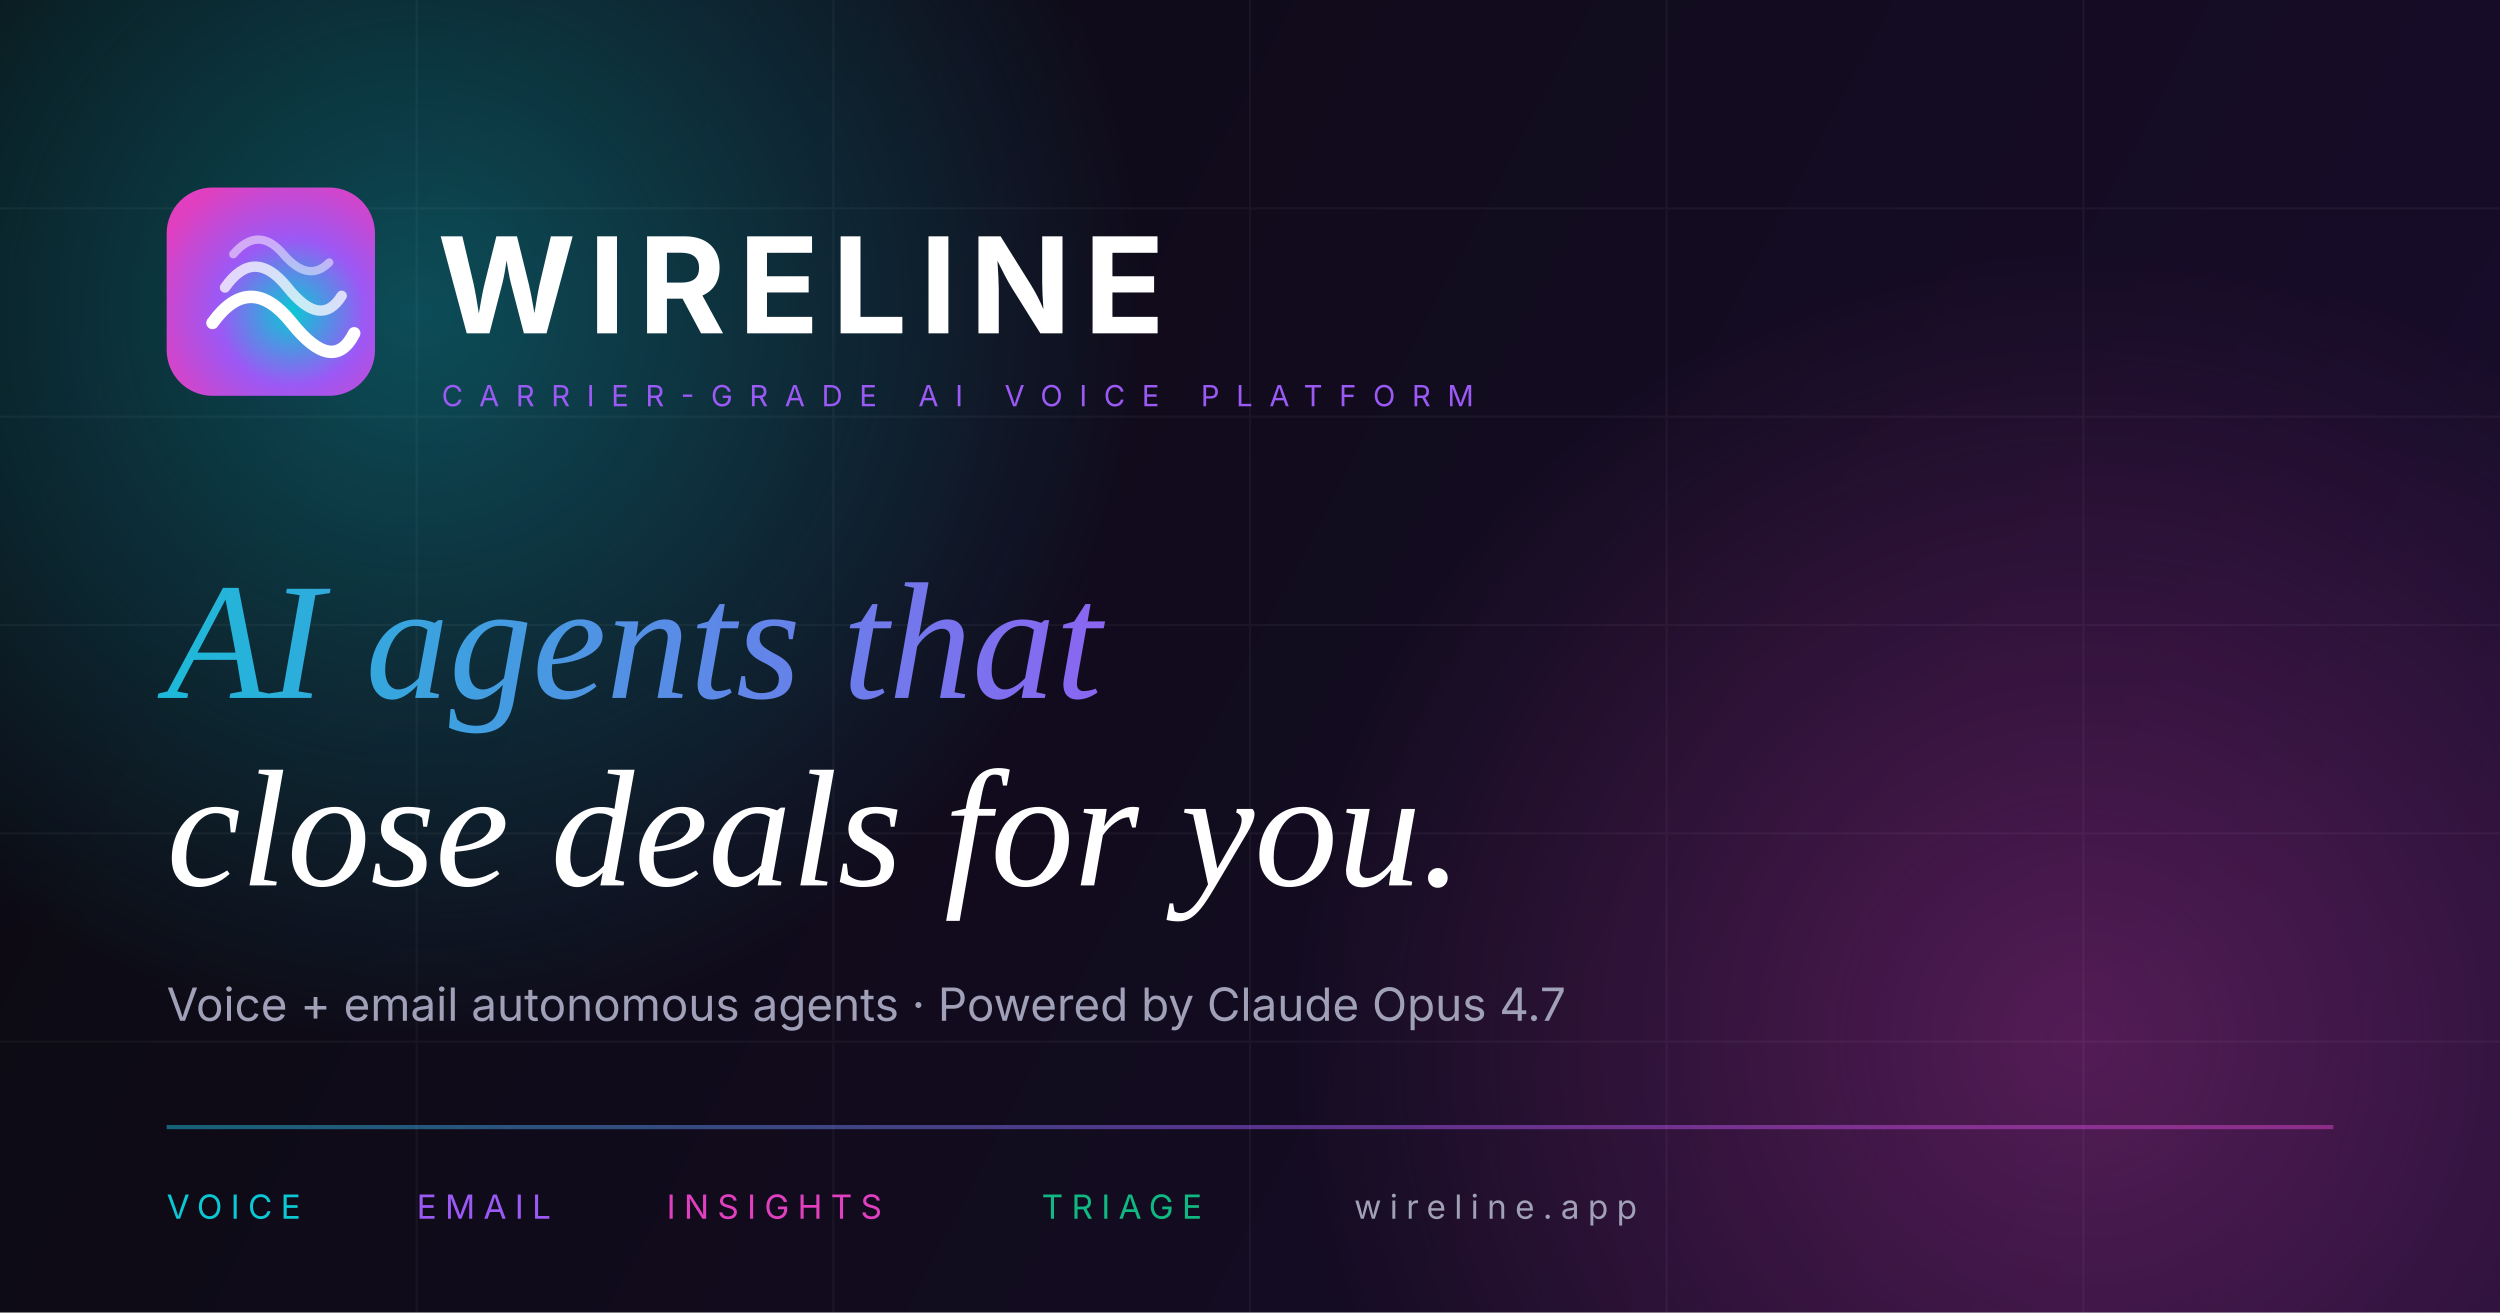
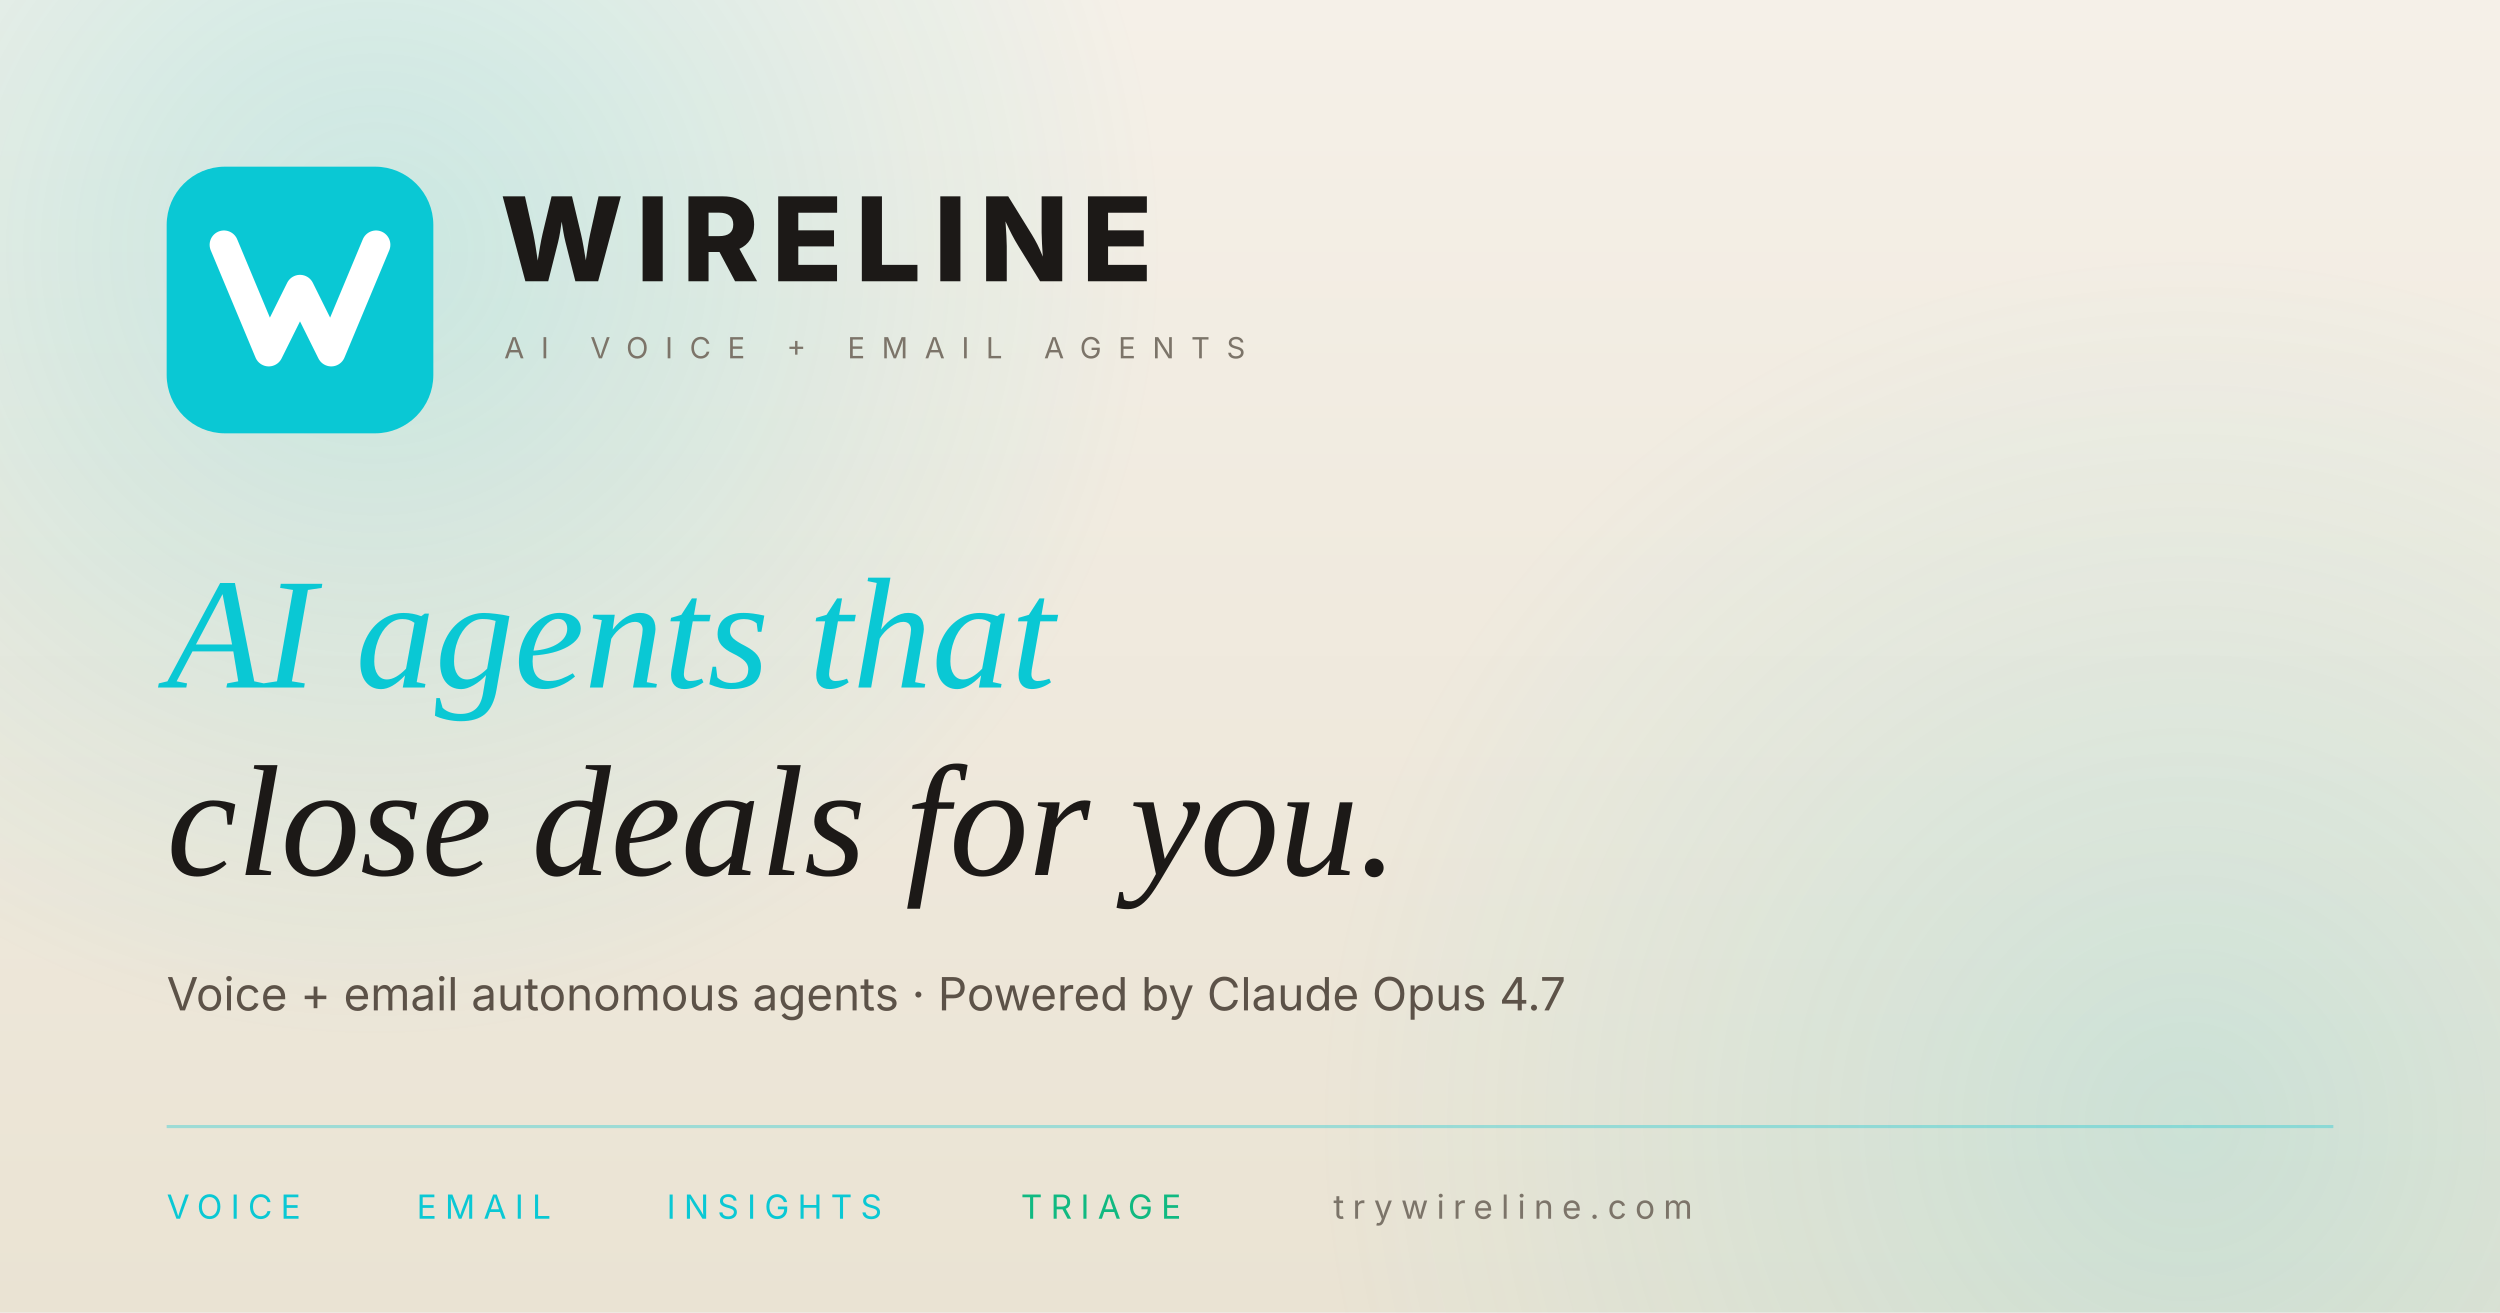
<svg xmlns="http://www.w3.org/2000/svg" width="1200" height="630" viewBox="0 0 1200 630">
  <defs>
-     <linearGradient id="bg" x1="0" y1="0" x2="1200" y2="630" gradientUnits="userSpaceOnUse">
-       <stop offset="0%" stop-color="#0a0a0f" />
-       <stop offset="100%" stop-color="#1a0d2e" />
+     <linearGradient id="bg" x1="0" y1="0" x2="0" y2="630" gradientUnits="userSpaceOnUse">
+       <stop offset="0%" stop-color="#F5F0E8" />
+       <stop offset="100%" stop-color="#EAE3D3" />
    </linearGradient>
-     <linearGradient id="aurora" x1="0" y1="0" x2="1200" y2="0" gradientUnits="userSpaceOnUse">
-       <stop offset="0%" stop-color="#0AC8D4" />
-       <stop offset="50%" stop-color="#9B59F5" />
-       <stop offset="100%" stop-color="#E040C0" />
-     </linearGradient>
-     <radialGradient id="glow1" cx="200" cy="150" r="350" gradientUnits="userSpaceOnUse">
-       <stop offset="0%" stop-color="#0AC8D4" stop-opacity="0.35" />
+     <radialGradient id="glow1" cx="180" cy="120" r="380" gradientUnits="userSpaceOnUse">
+       <stop offset="0%" stop-color="#0AC8D4" stop-opacity="0.18" />
      <stop offset="100%" stop-color="#0AC8D4" stop-opacity="0" />
    </radialGradient>
-     <radialGradient id="glow2" cx="1000" cy="500" r="380" gradientUnits="userSpaceOnUse">
-       <stop offset="0%" stop-color="#E040C0" stop-opacity="0.30" />
-       <stop offset="100%" stop-color="#E040C0" stop-opacity="0" />
-     </radialGradient>
-     <radialGradient id="logo-grad" cx="60" cy="60" r="70" gradientUnits="userSpaceOnUse">
-       <stop offset="0%" stop-color="#0AC8D4" />
-       <stop offset="50%" stop-color="#9B59F5" />
-       <stop offset="100%" stop-color="#E040C0" />
+     <radialGradient id="glow2" cx="1050" cy="540" r="420" gradientUnits="userSpaceOnUse">
+       <stop offset="0%" stop-color="#0AC8D4" stop-opacity="0.14" />
+       <stop offset="100%" stop-color="#0AC8D4" stop-opacity="0" />
    </radialGradient>
  </defs>
  <rect width="1200" height="630" fill="url(#bg)" />
  <rect width="1200" height="630" fill="url(#glow1)" />
  <rect width="1200" height="630" fill="url(#glow2)" />
-   <g opacity="0.04" stroke="white" stroke-width="1">
-     <line x1="0" y1="100" x2="1200" y2="100" />
-     <line x1="0" y1="200" x2="1200" y2="200" />
-     <line x1="0" y1="300" x2="1200" y2="300" />
-     <line x1="0" y1="400" x2="1200" y2="400" />
-     <line x1="0" y1="500" x2="1200" y2="500" />
-     <line x1="200" y1="0" x2="200" y2="630" />
-     <line x1="400" y1="0" x2="400" y2="630" />
-     <line x1="600" y1="0" x2="600" y2="630" />
-     <line x1="800" y1="0" x2="800" y2="630" />
-     <line x1="1000" y1="0" x2="1000" y2="630" />
+   <g transform="translate(80,80)">
+     <rect width="128" height="128" rx="28" fill="#0AC8D4" />
+     <path d="M 27.5 37.5 L 49 89 L 64 58.8 L 79 89 L 100.5 37.5" fill="none" stroke="#FFFFFF" stroke-width="13.75" stroke-linecap="round" stroke-linejoin="round" />
  </g>
-   <g transform="translate(80,90)">
-     <rect width="100" height="100" rx="22" fill="url(#logo-grad)" />
-     <path d="M22 65 Q40 40 60 65 Q80 90 90 70" stroke="white" stroke-width="6" stroke-linecap="round" fill="none" />
-     <path d="M28 48 Q42 28 58 48 Q74 68 84 52" stroke="white" stroke-width="5" stroke-linecap="round" fill="none" opacity="0.75" />
-     <path d="M32 32 Q44 18 56 32 Q68 46 78 36" stroke="white" stroke-width="4" stroke-linecap="round" fill="none" opacity="0.5" />
-   </g>
-   <text x="210" y="160" fill="white" font-family="Inter, system-ui, sans-serif" font-weight="700" font-size="64" letter-spacing="6">WIRELINE</text>
-   <text x="212" y="195" fill="#9B59F5" font-family="Inter, system-ui, sans-serif" font-size="14" letter-spacing="8">CARRIER-GRADE AI VOICE PLATFORM</text>
-   <text x="80" y="335" fill="url(#aurora)" font-family="Georgia, 'Times New Roman', serif" font-style="italic" font-size="80" font-weight="400">AI agents that</text>
-   <text x="80" y="425" fill="white" font-family="Georgia, 'Times New Roman', serif" font-style="italic" font-size="80" font-weight="400">close deals for you.</text>
-   <text x="80" y="490" fill="#a0a0b8" font-family="Inter, system-ui, sans-serif" font-size="22">Voice + email autonomous agents · Powered by Claude Opus 4.7</text>
-   <rect x="80" y="540" width="1040" height="2" fill="url(#aurora)" opacity="0.5" />
+   <text x="240" y="135" fill="#1C1917" font-family="Inter, system-ui, sans-serif" font-weight="800" font-size="56" letter-spacing="6">WIRELINE</text>
+   <text x="242" y="172" fill="#7C7469" font-family="Inter, system-ui, sans-serif" font-size="14" letter-spacing="8">AI VOICE + EMAIL AGENTS</text>
+   <text x="80" y="330" fill="#0AC8D4" font-family="Georgia, 'Times New Roman', serif" font-style="italic" font-size="76" font-weight="400">AI agents that</text>
+   <text x="80" y="420" fill="#1C1917" font-family="Georgia, 'Times New Roman', serif" font-style="italic" font-size="76" font-weight="400">close deals for you.</text>
+   <text x="80" y="485" fill="#5C5248" font-family="Inter, system-ui, sans-serif" font-size="22">Voice + email autonomous agents · Powered by Claude Opus 4.7</text>
+   <rect x="80" y="540" width="1040" height="1.5" fill="#0AC8D4" opacity="0.35" />
  <g font-family="Inter, system-ui, sans-serif" font-size="16" letter-spacing="4">
    <text x="80" y="585" fill="#0AC8D4">VOICE</text>
-     <text x="200" y="585" fill="#9B59F5">EMAIL</text>
-     <text x="320" y="585" fill="#E040C0">INSIGHTS</text>
-     <text x="500" y="585" fill="#10B981">TRIAGE</text>
-     <text x="650" y="585" fill="#a0a0b8">wireline.app</text>
+     <text x="200" y="585" fill="#0AC8D4">EMAIL</text>
+     <text x="320" y="585" fill="#0AC8D4">INSIGHTS</text>
+     <text x="490" y="585" fill="#10B981">TRIAGE</text>
+     <text x="640" y="585" fill="#7C7469">trywireline.com</text>
  </g>
</svg>
